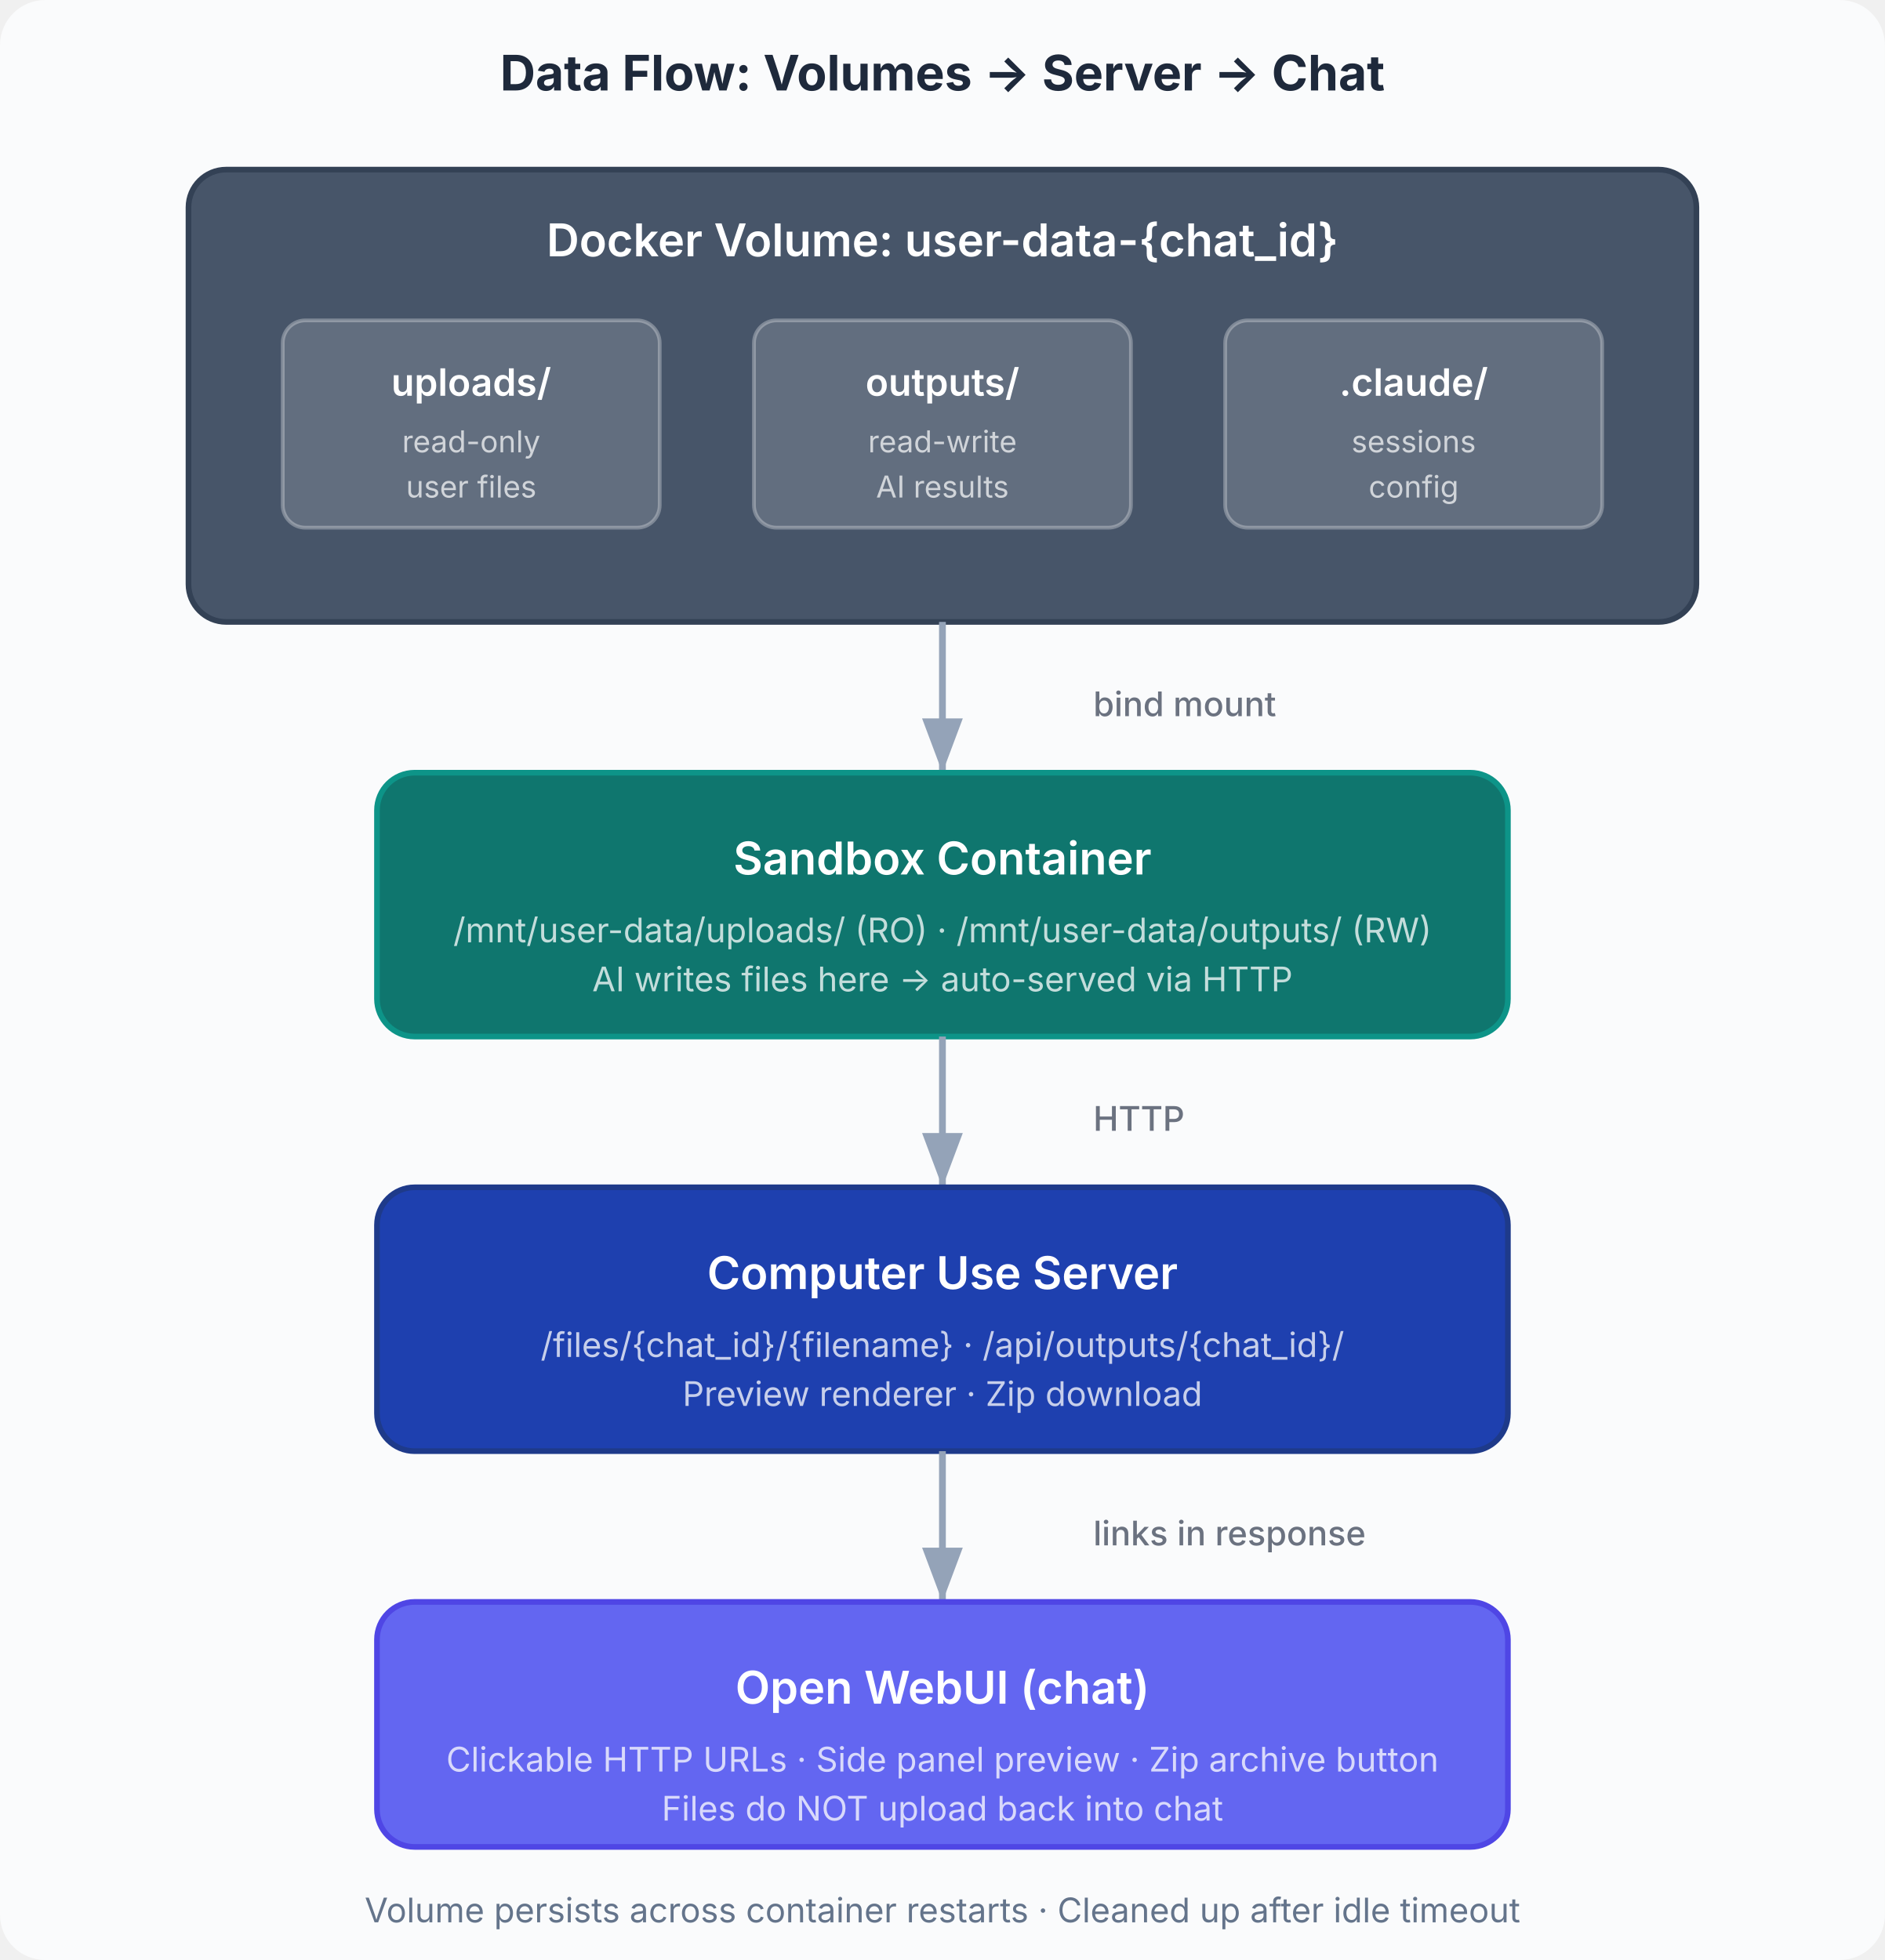
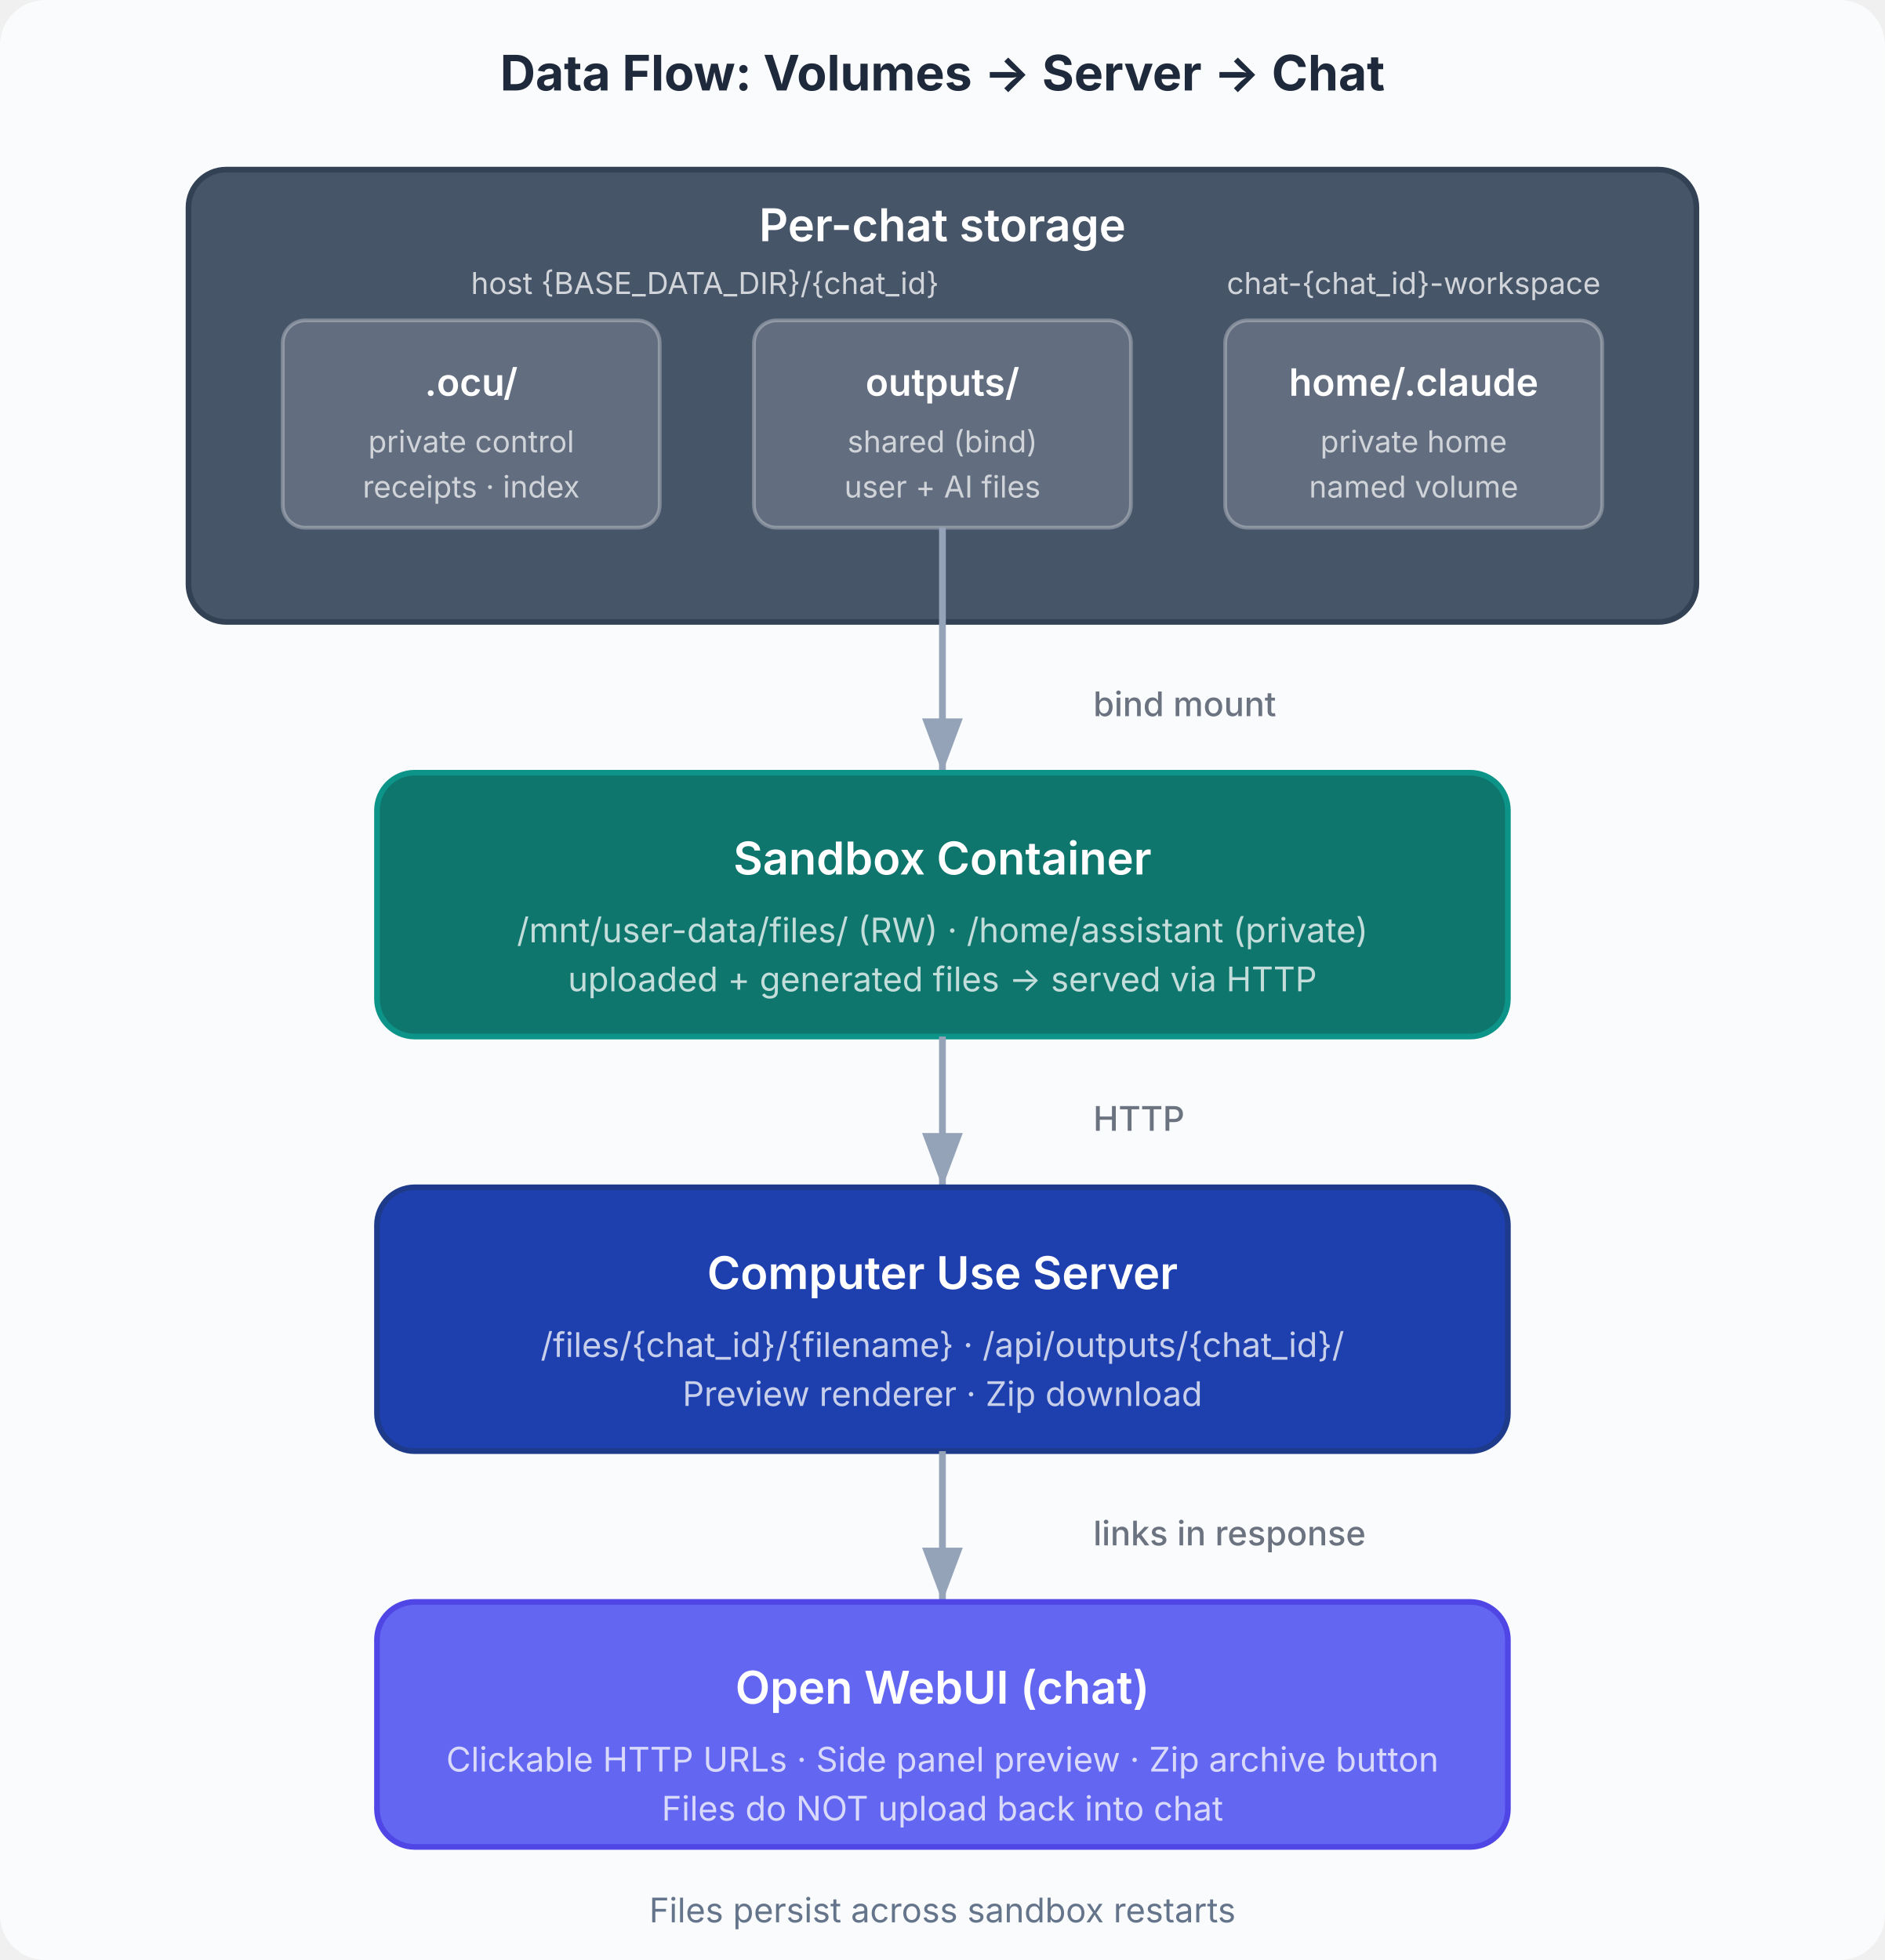
<svg xmlns="http://www.w3.org/2000/svg" viewBox="0 0 500 520" font-family="Inter, -apple-system, system-ui, sans-serif">
  <defs>
    <style>
      .box { rx: 10; stroke-width: 1.5; }
      .label { font-size: 12px; font-weight: 600; fill: #fff; }
      .sublabel { font-size: 9px; fill: rgba(255,255,255,0.75); }
      .arrow { stroke: #94a3b8; stroke-width: 1.8; fill: none; marker-end: url(#ah4); }
      .arrow-label { font-size: 9px; fill: #6b7280; font-weight: 500; }
    </style>
    <marker id="ah4" markerWidth="8" markerHeight="6" refX="8" refY="3" orient="auto">
      <path d="M0,0 L8,3 L0,6" fill="#94a3b8" />
    </marker>
  </defs>
  <rect width="500" height="520" rx="12" fill="#fafbfc" />
  <text x="250" y="24" text-anchor="middle" font-size="13" font-weight="700" fill="#1e293b">Data Flow: Volumes → Server → Chat</text>
  <rect x="50" y="45" width="400" height="120" class="box" fill="#475569" stroke="#334155" />
-   <text x="250" y="68" text-anchor="middle" class="label">Docker Volume: user-data-{chat_id}</text>
+   <text x="250" y="64" text-anchor="middle" class="label">Per-chat storage</text>
+   <text x="187" y="78" text-anchor="middle" font-size="8" fill="rgba(255,255,255,0.75)">host {BASE_DATA_DIR}/{chat_id}</text>
+   <text x="375" y="78" text-anchor="middle" font-size="8" fill="rgba(255,255,255,0.75)">chat-{chat_id}-workspace</text>
  <rect x="75" y="85" width="100" height="55" rx="6" fill="rgba(255,255,255,0.15)" stroke="rgba(255,255,255,0.3)" />
-   <text x="125" y="105" text-anchor="middle" font-size="10" font-weight="600" fill="#fff">uploads/</text>
-   <text x="125" y="120" text-anchor="middle" font-size="8" fill="rgba(255,255,255,0.7)">read-only</text>
-   <text x="125" y="132" text-anchor="middle" font-size="8" fill="rgba(255,255,255,0.7)">user files</text>
+   <text x="125" y="105" text-anchor="middle" font-size="10" font-weight="600" fill="#fff">.ocu/</text>
+   <text x="125" y="120" text-anchor="middle" font-size="8" fill="rgba(255,255,255,0.7)">private control</text>
+   <text x="125" y="132" text-anchor="middle" font-size="8" fill="rgba(255,255,255,0.7)">receipts · index</text>
  <rect x="200" y="85" width="100" height="55" rx="6" fill="rgba(255,255,255,0.15)" stroke="rgba(255,255,255,0.3)" />
  <text x="250" y="105" text-anchor="middle" font-size="10" font-weight="600" fill="#fff">outputs/</text>
-   <text x="250" y="120" text-anchor="middle" font-size="8" fill="rgba(255,255,255,0.7)">read-write</text>
-   <text x="250" y="132" text-anchor="middle" font-size="8" fill="rgba(255,255,255,0.7)">AI results</text>
+   <text x="250" y="120" text-anchor="middle" font-size="8" fill="rgba(255,255,255,0.7)">shared (bind)</text>
+   <text x="250" y="132" text-anchor="middle" font-size="8" fill="rgba(255,255,255,0.7)">user + AI files</text>
  <rect x="325" y="85" width="100" height="55" rx="6" fill="rgba(255,255,255,0.15)" stroke="rgba(255,255,255,0.3)" />
-   <text x="375" y="105" text-anchor="middle" font-size="10" font-weight="600" fill="#fff">.claude/</text>
-   <text x="375" y="120" text-anchor="middle" font-size="8" fill="rgba(255,255,255,0.7)">sessions</text>
-   <text x="375" y="132" text-anchor="middle" font-size="8" fill="rgba(255,255,255,0.7)">config</text>
-   <path d="M250,165 L250,205" class="arrow" />
+   <text x="375" y="105" text-anchor="middle" font-size="10" font-weight="600" fill="#fff">home/.claude</text>
+   <text x="375" y="120" text-anchor="middle" font-size="8" fill="rgba(255,255,255,0.7)">private home</text>
+   <text x="375" y="132" text-anchor="middle" font-size="8" fill="rgba(255,255,255,0.7)">named volume</text>
+   <path d="M250,140 L250,205" class="arrow" />
  <text x="290" y="190" class="arrow-label">bind mount</text>
  <rect x="100" y="205" width="300" height="70" class="box" fill="#0f766e" stroke="#0d9488" />
  <text x="250" y="232" text-anchor="middle" class="label">Sandbox Container</text>
-   <text x="250" y="250" text-anchor="middle" class="sublabel">/mnt/user-data/uploads/ (RO) · /mnt/user-data/outputs/ (RW)</text>
-   <text x="250" y="263" text-anchor="middle" class="sublabel">AI writes files here → auto-served via HTTP</text>
+   <text x="250" y="250" text-anchor="middle" class="sublabel">/mnt/user-data/files/ (RW) · /home/assistant (private)</text>
+   <text x="250" y="263" text-anchor="middle" class="sublabel">uploaded + generated files → served via HTTP</text>
  <path d="M250,275 L250,315" class="arrow" />
  <text x="290" y="300" class="arrow-label">HTTP</text>
  <rect x="100" y="315" width="300" height="70" class="box" fill="#1e40af" stroke="#1e3a8a" />
  <text x="250" y="342" text-anchor="middle" class="label">Computer Use Server</text>
  <text x="250" y="360" text-anchor="middle" class="sublabel">/files/{chat_id}/{filename} · /api/outputs/{chat_id}/</text>
  <text x="250" y="373" text-anchor="middle" class="sublabel">Preview renderer · Zip download</text>
  <path d="M250,385 L250,425" class="arrow" />
  <text x="290" y="410" class="arrow-label">links in response</text>
  <rect x="100" y="425" width="300" height="65" class="box" fill="#6366f1" stroke="#4f46e5" />
  <text x="250" y="452" text-anchor="middle" class="label">Open WebUI (chat)</text>
  <text x="250" y="470" text-anchor="middle" class="sublabel">Clickable HTTP URLs · Side panel preview · Zip archive button</text>
  <text x="250" y="483" text-anchor="middle" class="sublabel">Files do NOT upload back into chat</text>
-   <text x="250" y="510" text-anchor="middle" font-size="9" fill="#64748b">Volume persists across container restarts · Cleaned up after idle timeout</text>
+   <text x="250" y="510" text-anchor="middle" font-size="9" fill="#64748b">Files persist across sandbox restarts</text>
</svg>
